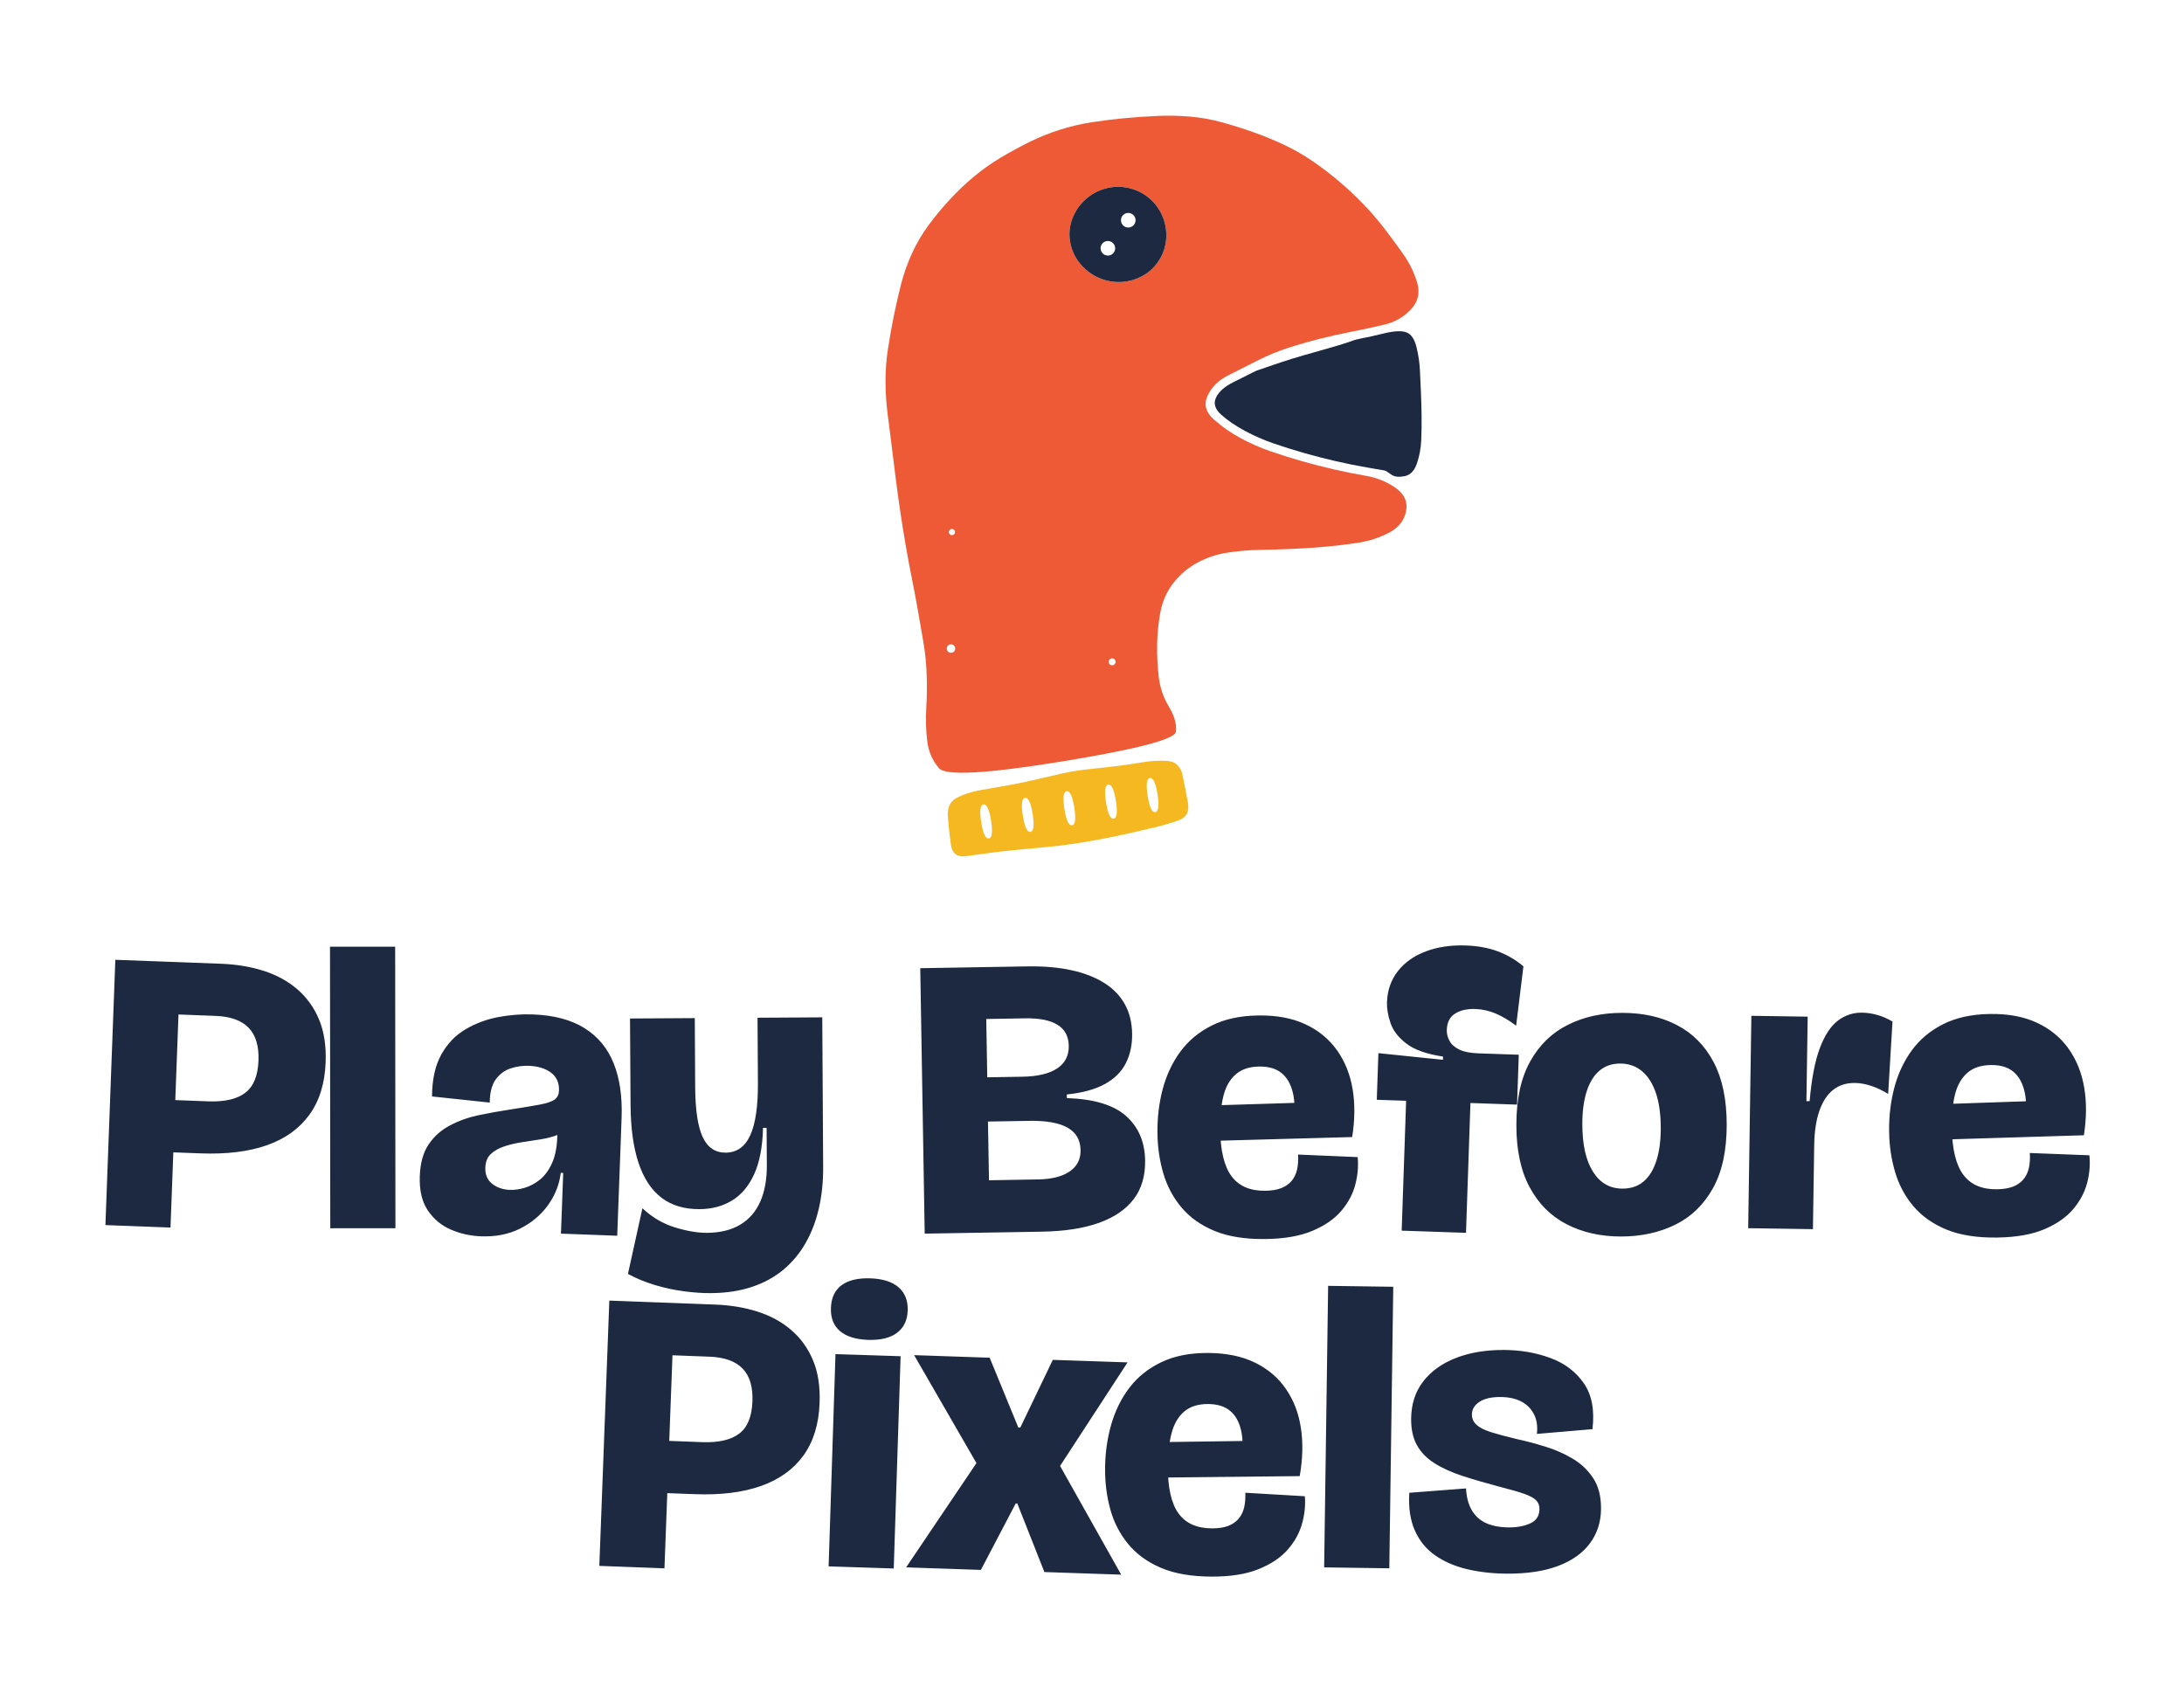
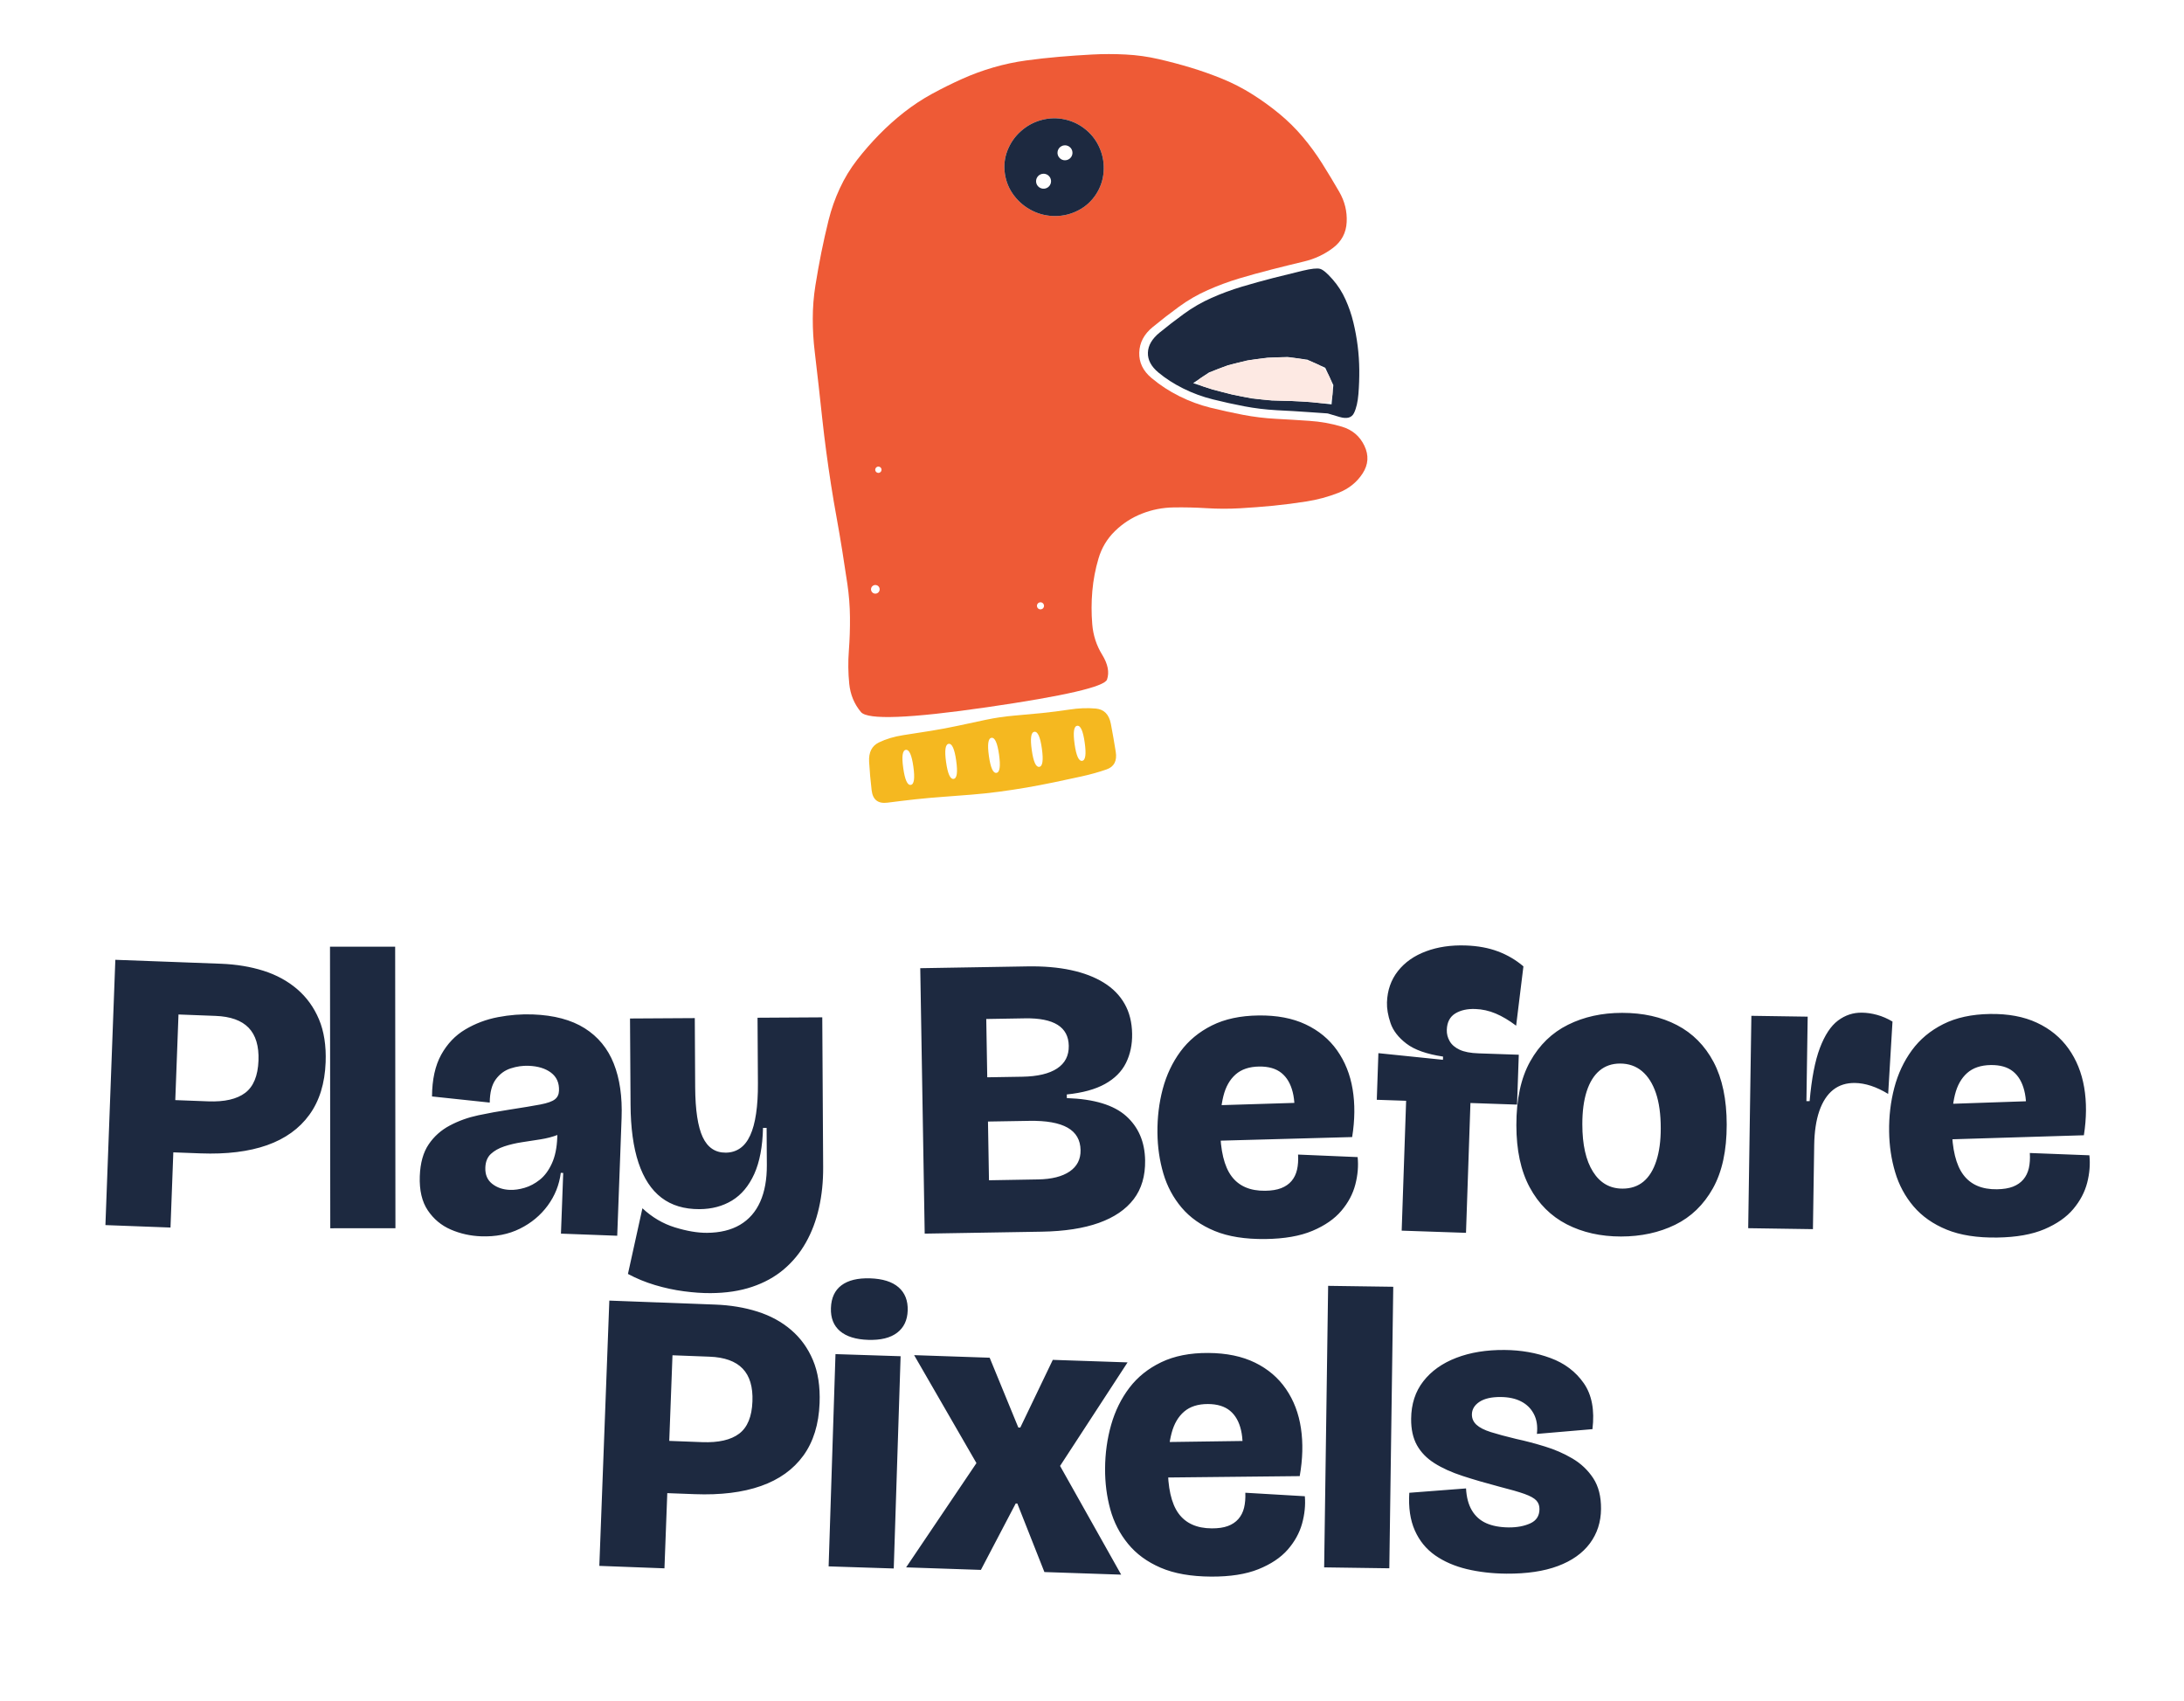
<svg xmlns="http://www.w3.org/2000/svg" viewBox="0 0 570.15 444" width="570.15" height="444" role="img" aria-label="Play Before Pixels">
-   <path fill="#EE5A36" d="M302.49 176.64Q302 172.4 302.08 168.1Q302.16 163.81 302.96 159.64Q303.77 155.48 306.33 152.17Q308.89 148.87 312.58 146.88Q316.28 144.89 320.48 144.25Q324.67 143.61 328.97 143.54Q333.27 143.47 337.55 143.28Q341.83 143.09 346.1 142.71Q350.37 142.32 354.63 141.67Q358.88 141.01 362.63 139.05Q366.37 137.08 367.07 133.41Q367.76 129.75 364.31 127.34Q360.86 124.94 356.61 124.21Q352.35 123.48 348.17 122.52Q343.98 121.55 339.86 120.38Q335.74 119.2 331.7 117.81Q327.66 116.42 323.88 114.38Q320.1 112.34 316.89 109.5Q313.69 106.67 315.26 103.28Q316.83 99.88 320.67 97.96Q324.51 96.04 328.35 94.09Q332.18 92.14 336.28 90.81Q340.37 89.49 344.55 88.44Q348.72 87.39 352.94 86.57Q357.16 85.74 361.33 84.76Q365.49 83.79 368.32 80.78Q371.15 77.77 369.96 73.79Q368.77 69.81 366.32 66.33Q363.88 62.86 361.28 59.49Q358.68 56.12 355.69 53.06Q352.71 49.99 349.43 47.22Q346.14 44.45 342.59 42.02Q339.04 39.59 335.14 37.76Q331.24 35.94 327.19 34.5Q323.14 33.06 319 31.93Q314.85 30.79 310.57 30.43Q306.29 30.07 302.01 30.27Q297.73 30.46 293.48 30.86Q289.23 31.26 285 31.91Q280.77 32.57 276.68 33.87Q272.58 35.17 268.73 37.07Q264.88 38.98 261.18 41.19Q257.48 43.4 254.18 46.16Q250.87 48.93 247.94 52.1Q245.01 55.26 242.44 58.74Q239.86 62.22 238.07 66.16Q236.27 70.1 235.21 74.27Q234.15 78.44 233.3 82.64Q232.46 86.83 231.81 91.08Q231.16 95.33 231.17 99.64Q231.19 103.94 231.74 108.2Q232.3 112.46 232.82 116.72Q233.34 120.98 233.88 125.24Q234.42 129.51 235.06 133.76Q235.69 138.01 236.42 142.24Q237.15 146.48 237.99 150.7Q238.84 154.91 239.59 159.15Q240.34 163.39 241.06 167.64Q241.78 171.89 241.92 176.2Q242.06 180.51 241.81 184.8Q241.56 189.09 242.04 193.29Q242.51 197.48 245.13 200.53Q247.75 203.58 277.24 198.77Q306.72 193.96 307 190.96Q307.27 187.96 305.12 184.42Q302.98 180.88 302.49 176.64ZM249.3 138.83Q249.31 138.89 249.3 138.95Q249.3 139.02 249.28 139.08Q249.27 139.14 249.25 139.2Q249.22 139.26 249.19 139.31Q249.16 139.36 249.12 139.41Q249.07 139.46 249.03 139.5Q248.98 139.54 248.93 139.57Q248.87 139.6 248.81 139.63Q248.76 139.65 248.69 139.67Q248.63 139.68 248.57 139.69Q248.51 139.69 248.45 139.69Q248.38 139.68 248.32 139.67Q248.26 139.65 248.2 139.63Q248.15 139.6 248.09 139.57Q248.04 139.54 247.99 139.5Q247.94 139.46 247.9 139.41Q247.86 139.36 247.83 139.31Q247.8 139.26 247.77 139.2Q247.75 139.14 247.73 139.08Q247.72 139.02 247.71 138.95Q247.71 138.89 247.71 138.83Q247.72 138.77 247.73 138.71Q247.75 138.64 247.77 138.59Q247.8 138.53 247.83 138.48Q247.86 138.42 247.9 138.37Q247.94 138.33 247.99 138.29Q248.04 138.24 248.09 138.21Q248.15 138.18 248.2 138.15Q248.26 138.13 248.32 138.12Q248.38 138.1 248.45 138.1Q248.51 138.09 248.57 138.1Q248.63 138.1 248.69 138.12Q248.76 138.13 248.81 138.15Q248.87 138.18 248.93 138.21Q248.98 138.24 249.03 138.29Q249.07 138.33 249.12 138.37Q249.16 138.42 249.19 138.48Q249.22 138.53 249.25 138.59Q249.27 138.64 249.28 138.71Q249.3 138.77 249.3 138.83ZM249.33 169.05Q249.35 169.13 249.36 169.22Q249.36 169.3 249.36 169.39Q249.35 169.48 249.33 169.56Q249.31 169.64 249.28 169.72Q249.24 169.8 249.2 169.88Q249.15 169.95 249.1 170.02Q249.04 170.08 248.98 170.14Q248.91 170.19 248.84 170.24Q248.76 170.28 248.68 170.32Q248.6 170.35 248.52 170.37Q248.44 170.39 248.35 170.4Q248.26 170.4 248.18 170.4Q248.09 170.39 248.01 170.37Q247.92 170.35 247.84 170.32Q247.76 170.28 247.69 170.24Q247.62 170.19 247.55 170.14Q247.49 170.08 247.43 170.02Q247.37 169.95 247.33 169.88Q247.28 169.8 247.25 169.72Q247.22 169.64 247.2 169.56Q247.18 169.48 247.17 169.39Q247.16 169.3 247.17 169.22Q247.18 169.13 247.2 169.05Q247.22 168.96 247.25 168.88Q247.28 168.81 247.33 168.73Q247.37 168.66 247.43 168.59Q247.49 168.53 247.55 168.47Q247.62 168.41 247.69 168.37Q247.76 168.32 247.84 168.29Q247.92 168.26 248.01 168.24Q248.09 168.22 248.18 168.21Q248.26 168.2 248.35 168.21Q248.44 168.22 248.52 168.24Q248.6 168.26 248.68 168.29Q248.76 168.32 248.84 168.37Q248.91 168.41 248.98 168.47Q249.04 168.53 249.1 168.59Q249.15 168.66 249.2 168.73Q249.24 168.81 249.28 168.88Q249.31 168.96 249.33 169.05ZM291.2 172.56Q291.21 172.63 291.22 172.7Q291.22 172.77 291.22 172.84Q291.21 172.91 291.2 172.98Q291.18 173.05 291.15 173.11Q291.12 173.18 291.09 173.24Q291.05 173.3 291.01 173.35Q290.96 173.4 290.91 173.45Q290.85 173.5 290.79 173.53Q290.73 173.57 290.67 173.6Q290.6 173.62 290.53 173.64Q290.46 173.66 290.39 173.66Q290.32 173.67 290.25 173.66Q290.18 173.66 290.11 173.64Q290.04 173.62 289.98 173.6Q289.91 173.57 289.85 173.53Q289.79 173.5 289.74 173.45Q289.69 173.4 289.64 173.35Q289.59 173.3 289.56 173.24Q289.52 173.18 289.49 173.11Q289.47 173.05 289.45 172.98Q289.43 172.91 289.43 172.84Q289.42 172.77 289.43 172.7Q289.43 172.63 289.45 172.56Q289.47 172.49 289.49 172.42Q289.52 172.36 289.56 172.3Q289.59 172.24 289.64 172.19Q289.69 172.13 289.74 172.09Q289.79 172.04 289.85 172Q289.91 171.97 289.98 171.94Q290.04 171.91 290.11 171.9Q290.18 171.88 290.25 171.87Q290.32 171.87 290.39 171.87Q290.46 171.88 290.53 171.9Q290.6 171.91 290.67 171.94Q290.73 171.97 290.79 172Q290.85 172.04 290.91 172.09Q290.96 172.13 291.01 172.19Q291.05 172.24 291.09 172.3Q291.12 172.36 291.15 172.42Q291.18 172.49 291.2 172.56ZM304.45 62.23Q304.25 65.33 302.57 67.97Q300.9 70.61 298.16 72.08Q295.42 73.55 292.35 73.62Q289.27 73.68 286.5 72.37Q283.73 71.05 281.81 68.63Q279.89 66.2 279.36 63.12Q278.83 60.04 279.92 57.13Q281.01 54.22 283.28 52.14Q285.54 50.07 288.48 49.24Q291.42 48.41 294.41 49.02Q297.4 49.63 299.79 51.55Q302.18 53.48 303.41 56.3Q304.64 59.13 304.45 62.23Z" />
-   <path fill="#1D2940" d="M366.66 124.31Q368.91 123.88 369.9 120.97Q370.89 118.05 371.02 114.99Q371.15 111.92 371.12 108.87Q371.08 105.81 370.96 102.75Q370.83 99.69 370.68 96.63Q370.53 93.56 369.77 90.54Q369.01 87.52 367.23 86.79Q365.45 86.05 361.56 86.97Q357.67 87.89 357.63 87.89Q357.59 87.9 355.7 88.27Q353.81 88.64 352.87 89.02Q351.93 89.39 348.99 90.27Q346.06 91.14 343.11 91.96Q340.16 92.77 337.23 93.67Q334.31 94.58 331.42 95.59Q328.54 96.6 328.22 96.69Q327.91 96.78 326.71 97.39Q325.51 98 325.5 98Q325.5 98 322 99.75Q318.5 101.5 317.44 103.81Q316.37 106.11 318.87 108.31Q321.37 110.52 324.96 112.46Q328.54 114.4 332.47 115.75Q336.4 117.1 340.46 118.26Q344.53 119.42 348.66 120.37Q352.79 121.33 357.01 122.05Q361.23 122.77 361.35 122.8Q361.47 122.82 361.58 122.86Q361.7 122.9 361.81 122.95Q361.92 123.01 362.02 123.07Q362.12 123.13 363.27 123.93Q364.41 124.73 366.66 124.31Z" />
-   <path fill="#F5B820" d="M252.29 223.48Q255.87 222.96 259.41 222.51Q262.94 222.06 266.49 221.75Q270.03 221.43 273.58 221.08Q277.12 220.74 280.64 220.21Q284.16 219.68 287.65 219.01Q291.15 218.34 294.63 217.56Q298.1 216.78 301.56 215.95Q305.01 215.12 307.87 214.06Q310.73 212.99 310.11 209.51Q309.48 206.03 308.74 202.45Q307.99 198.87 304.81 198.64Q301.64 198.41 298.12 199.01Q294.59 199.62 291.06 200.03Q287.52 200.45 283.98 200.82Q280.43 201.19 276.96 201.98Q273.49 202.77 270.03 203.58Q266.56 204.4 263.05 205.02Q259.55 205.65 256.04 206.25Q252.53 206.85 249.85 208.22Q247.17 209.58 247.45 213.21Q247.73 216.84 248.22 220.42Q248.71 224.01 252.29 223.48ZM256.15 214.63Q255.45 210.18 256.73 209.98Q258.01 209.78 258.72 214.22Q259.42 218.67 258.14 218.87Q256.85 219.07 256.15 214.63ZM267.02 212.91Q266.31 208.46 267.6 208.26Q268.88 208.06 269.58 212.5Q270.29 216.95 269 217.15Q267.72 217.35 267.02 212.91ZM277.88 211.19Q277.18 206.74 278.46 206.54Q279.74 206.34 280.45 210.78Q281.15 215.23 279.87 215.43Q278.58 215.63 277.88 211.19ZM290.73 213.71Q289.45 213.91 288.74 209.47Q288.04 205.02 289.32 204.82Q290.61 204.62 291.31 209.06Q292.02 213.5 290.73 213.71ZM301.6 211.99Q300.31 212.19 299.61 207.75Q298.91 203.3 300.19 203.1Q301.47 202.89 302.18 207.34Q302.88 211.78 301.6 211.99Z" />
-   <path fill="#1D2940" d="M303.41 56.3Q302.18 53.48 299.79 51.55Q297.4 49.63 294.41 49.02Q291.42 48.41 288.48 49.24Q285.54 50.07 283.28 52.14Q281.01 54.22 279.92 57.13Q278.83 60.04 279.36 63.12Q279.89 66.2 281.81 68.63Q283.73 71.05 286.5 72.37Q289.27 73.68 292.35 73.62Q295.42 73.55 298.16 72.08Q300.9 70.61 302.57 67.97Q304.25 65.33 304.45 62.23Q304.64 59.13 303.41 56.3ZM296.4 57.12Q296.42 57.19 296.43 57.27Q296.44 57.34 296.44 57.41Q296.44 57.49 296.44 57.56Q296.44 57.64 296.43 57.71Q296.42 57.79 296.4 57.86Q296.39 57.93 296.37 58Q296.35 58.08 296.32 58.15Q296.3 58.22 296.27 58.28Q296.23 58.35 296.2 58.42Q296.16 58.48 296.12 58.54Q296.08 58.61 296.03 58.66Q295.99 58.72 295.94 58.78Q295.88 58.83 295.83 58.88Q295.78 58.93 295.72 58.98Q295.66 59.03 295.6 59.07Q295.53 59.11 295.47 59.15Q295.4 59.18 295.34 59.21Q295.27 59.24 295.2 59.27Q295.13 59.3 295.06 59.32Q294.98 59.34 294.91 59.35Q294.84 59.37 294.76 59.37Q294.69 59.38 294.62 59.39Q294.54 59.39 294.47 59.39Q294.39 59.38 294.32 59.37Q294.24 59.37 294.17 59.35Q294.1 59.34 294.03 59.32Q293.95 59.3 293.88 59.27Q293.81 59.24 293.75 59.21Q293.68 59.18 293.61 59.15Q293.55 59.11 293.49 59.07Q293.42 59.03 293.37 58.98Q293.31 58.93 293.25 58.88Q293.2 58.83 293.15 58.78Q293.1 58.72 293.05 58.66Q293 58.61 292.96 58.54Q292.92 58.48 292.88 58.42Q292.85 58.35 292.82 58.28Q292.79 58.22 292.76 58.15Q292.73 58.08 292.71 58Q292.69 57.93 292.68 57.86Q292.66 57.79 292.66 57.71Q292.65 57.64 292.64 57.56Q292.64 57.49 292.64 57.41Q292.65 57.34 292.66 57.27Q292.66 57.19 292.68 57.12Q292.69 57.04 292.71 56.97Q292.73 56.9 292.76 56.83Q292.79 56.76 292.82 56.69Q292.85 56.63 292.88 56.56Q292.92 56.5 292.96 56.43Q293 56.37 293.05 56.31Q293.1 56.25 293.15 56.2Q293.2 56.15 293.25 56.09Q293.31 56.04 293.37 56Q293.42 55.95 293.49 55.91Q293.55 55.87 293.61 55.83Q293.68 55.8 293.75 55.76Q293.81 55.73 293.88 55.71Q293.95 55.68 294.03 55.66Q294.1 55.64 294.17 55.63Q294.24 55.61 294.32 55.6Q294.39 55.59 294.47 55.59Q294.54 55.59 294.62 55.59Q294.69 55.59 294.76 55.6Q294.84 55.61 294.91 55.63Q294.98 55.64 295.06 55.66Q295.13 55.68 295.2 55.71Q295.27 55.73 295.34 55.76Q295.4 55.8 295.47 55.83Q295.53 55.87 295.6 55.91Q295.66 55.95 295.72 56Q295.78 56.04 295.83 56.09Q295.88 56.15 295.94 56.2Q295.99 56.25 296.03 56.31Q296.08 56.37 296.12 56.43Q296.16 56.5 296.2 56.56Q296.23 56.63 296.27 56.69Q296.3 56.76 296.32 56.83Q296.35 56.9 296.37 56.97Q296.39 57.04 296.4 57.12ZM291.08 64.44Q291.1 64.51 291.11 64.59Q291.12 64.66 291.12 64.74Q291.12 64.81 291.12 64.89Q291.12 64.96 291.11 65.03Q291.1 65.11 291.08 65.18Q291.07 65.25 291.05 65.33Q291.03 65.4 291 65.47Q290.98 65.54 290.95 65.61Q290.91 65.67 290.88 65.74Q290.84 65.8 290.8 65.87Q290.76 65.93 290.71 65.99Q290.67 66.04 290.62 66.1Q290.56 66.15 290.51 66.21Q290.46 66.26 290.4 66.3Q290.34 66.35 290.28 66.39Q290.21 66.43 290.15 66.47Q290.08 66.5 290.02 66.54Q289.95 66.57 289.88 66.59Q289.81 66.62 289.74 66.64Q289.66 66.66 289.59 66.67Q289.52 66.69 289.44 66.7Q289.37 66.71 289.3 66.71Q289.22 66.71 289.15 66.71Q289.07 66.71 289 66.7Q288.92 66.69 288.85 66.67Q288.78 66.66 288.71 66.64Q288.63 66.62 288.56 66.59Q288.49 66.57 288.43 66.54Q288.36 66.5 288.29 66.47Q288.23 66.43 288.17 66.39Q288.1 66.35 288.05 66.3Q287.99 66.26 287.93 66.21Q287.88 66.15 287.83 66.1Q287.78 66.04 287.73 65.99Q287.68 65.93 287.64 65.87Q287.6 65.8 287.56 65.74Q287.53 65.67 287.5 65.61Q287.47 65.54 287.44 65.47Q287.41 65.4 287.39 65.33Q287.37 65.25 287.36 65.18Q287.34 65.11 287.34 65.03Q287.33 64.96 287.32 64.89Q287.32 64.81 287.32 64.74Q287.33 64.66 287.34 64.59Q287.34 64.51 287.36 64.44Q287.37 64.37 287.39 64.3Q287.41 64.22 287.44 64.15Q287.47 64.08 287.5 64.02Q287.53 63.95 287.56 63.88Q287.6 63.82 287.64 63.76Q287.68 63.69 287.73 63.64Q287.78 63.58 287.83 63.52Q287.88 63.47 287.93 63.42Q287.99 63.37 288.05 63.32Q288.1 63.27 288.17 63.23Q288.23 63.19 288.29 63.15Q288.36 63.12 288.43 63.09Q288.49 63.06 288.56 63.03Q288.63 63 288.71 62.98Q288.78 62.96 288.85 62.95Q288.92 62.93 289 62.93Q289.07 62.92 289.15 62.91Q289.22 62.91 289.3 62.91Q289.37 62.92 289.44 62.93Q289.52 62.93 289.59 62.95Q289.66 62.96 289.74 62.98Q289.81 63 289.88 63.03Q289.95 63.06 290.02 63.09Q290.08 63.12 290.15 63.15Q290.21 63.19 290.28 63.23Q290.34 63.27 290.4 63.32Q290.46 63.37 290.51 63.42Q290.56 63.47 290.62 63.52Q290.67 63.58 290.71 63.64Q290.76 63.69 290.8 63.76Q290.84 63.82 290.88 63.88Q290.91 63.95 290.95 64.02Q290.98 64.08 291 64.15Q291.03 64.22 291.05 64.3Q291.07 64.37 291.08 64.44Z" />
+   <path fill="#EE5A36" d="M285.14 162.94Q284.78 158.61 285.16 154.28Q285.54 149.95 286.77 145.8Q287.99 141.65 291.05 138.65Q294.12 135.65 298.09 134.09Q302.07 132.52 306.37 132.46Q310.68 132.39 315.03 132.66Q319.39 132.93 323.75 132.68Q328.1 132.43 332.44 132.01Q336.77 131.58 341.06 130.9Q345.35 130.23 349.4 128.65Q353.45 127.07 355.72 123.59Q357.98 120.11 356.18 116.35Q354.38 112.59 350.28 111.37Q346.18 110.15 341.81 109.86Q337.44 109.56 333.08 109.33Q328.73 109.1 324.46 108.28Q320.19 107.47 315.98 106.42Q311.77 105.37 307.88 103.43Q303.98 101.49 300.64 98.7Q297.29 95.91 297.41 92.03Q297.53 88.16 300.9 85.4Q304.26 82.63 307.79 80.06Q311.31 77.49 315.31 75.72Q319.31 73.95 323.49 72.69Q327.68 71.44 331.92 70.36Q336.15 69.28 340.39 68.27Q344.64 67.26 348 64.71Q351.36 62.16 351.56 57.98Q351.77 53.8 349.63 50.09Q347.49 46.38 345.19 42.72Q342.89 39.06 340.1 35.75Q337.31 32.44 333.94 29.67Q330.58 26.9 326.88 24.58Q323.18 22.25 319.13 20.59Q315.09 18.94 310.91 17.67Q306.73 16.41 302.47 15.43Q298.22 14.45 293.86 14.23Q289.49 14 285.15 14.23Q280.8 14.46 276.47 14.83Q272.15 15.2 267.84 15.79Q263.53 16.38 259.34 17.6Q255.15 18.81 251.17 20.6Q247.18 22.39 243.34 24.48Q239.5 26.58 236.05 29.28Q232.61 31.98 229.54 35.11Q226.47 38.24 223.77 41.71Q221.07 45.19 219.23 49.18Q217.38 53.17 216.32 57.42Q215.27 61.66 214.41 65.92Q213.56 70.19 212.87 74.5Q212.18 78.82 212.18 83.19Q212.17 87.56 212.7 91.89Q213.23 96.23 213.7 100.56Q214.17 104.89 214.65 109.23Q215.12 113.57 215.7 117.9Q216.28 122.23 216.95 126.54Q217.62 130.86 218.41 135.15Q219.19 139.45 219.88 143.77Q220.57 148.08 221.21 152.42Q221.85 156.75 221.89 161.13Q221.93 165.51 221.6 169.86Q221.27 174.22 221.7 178.48Q222.13 182.74 224.76 185.88Q227.4 189.01 257.71 184.61Q288.02 180.21 289 177.38Q289.97 174.55 287.73 170.91Q285.49 167.27 285.14 162.94ZM230.13 122.57Q230.13 122.64 230.12 122.7Q230.12 122.76 230.1 122.83Q230.09 122.89 230.06 122.95Q230.03 123.01 230 123.06Q229.97 123.12 229.92 123.16Q229.88 123.21 229.83 123.25Q229.78 123.29 229.73 123.33Q229.67 123.36 229.61 123.38Q229.55 123.41 229.49 123.42Q229.42 123.44 229.36 123.44Q229.3 123.44 229.23 123.44Q229.17 123.43 229.1 123.41Q229.04 123.4 228.98 123.37Q228.92 123.35 228.87 123.31Q228.82 123.28 228.77 123.24Q228.72 123.19 228.68 123.14Q228.64 123.09 228.6 123.04Q228.57 122.98 228.55 122.92Q228.52 122.86 228.51 122.8Q228.5 122.74 228.49 122.67Q228.49 122.61 228.49 122.54Q228.5 122.48 228.52 122.42Q228.53 122.35 228.56 122.3Q228.58 122.24 228.62 122.18Q228.65 122.13 228.7 122.08Q228.74 122.03 228.79 121.99Q228.84 121.95 228.89 121.92Q228.95 121.88 229.01 121.86Q229.07 121.84 229.13 121.82Q229.2 121.81 229.26 121.8Q229.32 121.8 229.39 121.81Q229.45 121.81 229.51 121.83Q229.58 121.85 229.64 121.87Q229.7 121.9 229.75 121.93Q229.8 121.97 229.85 122.01Q229.9 122.05 229.94 122.1Q229.98 122.15 230.02 122.21Q230.05 122.26 230.07 122.32Q230.1 122.38 230.11 122.44Q230.12 122.51 230.13 122.57ZM229.61 153.59Q229.63 153.68 229.64 153.77Q229.64 153.86 229.63 153.94Q229.62 154.03 229.6 154.12Q229.58 154.2 229.55 154.29Q229.51 154.37 229.46 154.44Q229.41 154.52 229.36 154.58Q229.3 154.65 229.23 154.71Q229.16 154.76 229.08 154.81Q229.01 154.85 228.93 154.88Q228.84 154.92 228.76 154.94Q228.67 154.96 228.58 154.96Q228.49 154.97 228.4 154.96Q228.32 154.95 228.23 154.93Q228.15 154.9 228.06 154.87Q227.98 154.83 227.91 154.79Q227.83 154.74 227.77 154.68Q227.7 154.62 227.64 154.55Q227.59 154.48 227.54 154.41Q227.5 154.33 227.47 154.25Q227.43 154.17 227.41 154.08Q227.39 153.99 227.39 153.91Q227.38 153.82 227.39 153.73Q227.4 153.64 227.42 153.55Q227.44 153.47 227.48 153.39Q227.52 153.31 227.56 153.23Q227.61 153.16 227.67 153.09Q227.73 153.02 227.8 152.97Q227.86 152.91 227.94 152.87Q228.02 152.82 228.1 152.79Q228.18 152.76 228.27 152.74Q228.36 152.72 228.44 152.71Q228.53 152.71 228.62 152.72Q228.71 152.72 228.79 152.75Q228.88 152.77 228.96 152.8Q229.04 152.84 229.12 152.89Q229.19 152.93 229.26 152.99Q229.33 153.05 229.38 153.12Q229.44 153.19 229.48 153.27Q229.53 153.34 229.56 153.42Q229.59 153.51 229.61 153.59ZM272.52 157.95Q272.54 158.02 272.55 158.09Q272.55 158.16 272.54 158.23Q272.54 158.31 272.52 158.38Q272.5 158.45 272.47 158.51Q272.44 158.58 272.4 158.64Q272.36 158.7 272.32 158.76Q272.27 158.81 272.21 158.86Q272.16 158.9 272.09 158.94Q272.03 158.98 271.96 159Q271.9 159.03 271.82 159.04Q271.75 159.06 271.68 159.06Q271.61 159.07 271.54 159.06Q271.47 159.06 271.39 159.04Q271.32 159.02 271.26 158.99Q271.19 158.96 271.13 158.92Q271.07 158.88 271.02 158.84Q270.96 158.79 270.91 158.73Q270.87 158.68 270.83 158.61Q270.8 158.55 270.77 158.48Q270.74 158.42 270.73 158.34Q270.71 158.27 270.71 158.2Q270.7 158.13 270.71 158.06Q270.72 157.98 270.73 157.91Q270.75 157.84 270.78 157.78Q270.81 157.71 270.85 157.65Q270.89 157.59 270.94 157.53Q270.98 157.48 271.04 157.43Q271.1 157.39 271.16 157.35Q271.22 157.31 271.29 157.29Q271.36 157.26 271.43 157.25Q271.5 157.23 271.57 157.23Q271.64 157.22 271.71 157.23Q271.79 157.24 271.86 157.25Q271.93 157.27 271.99 157.3Q272.06 157.33 272.12 157.37Q272.18 157.41 272.24 157.46Q272.29 157.5 272.34 157.56Q272.38 157.62 272.42 157.68Q272.46 157.74 272.48 157.81Q272.51 157.88 272.52 157.95ZM288.1 44.93Q287.85 48.11 286.08 50.79Q284.31 53.47 281.47 54.93Q278.64 56.39 275.48 56.4Q272.32 56.41 269.5 55.01Q266.68 53.61 264.75 51.09Q262.82 48.57 262.34 45.4Q261.85 42.23 263.02 39.25Q264.19 36.28 266.56 34.2Q268.92 32.11 271.95 31.31Q274.98 30.51 278.04 31.19Q281.1 31.87 283.52 33.89Q285.93 35.9 287.15 38.83Q288.36 41.75 288.1 44.93Z" />
+   <path fill="#1D2940" d="M354.63 102.82Q354.88 99.68 354.85 96.55Q354.82 93.41 354.43 90.3Q354.04 87.19 353.3 84.13Q352.56 81.07 351.26 78.19Q349.97 75.3 347.87 72.91Q345.78 70.52 344.65 70.19Q343.52 69.85 340.11 70.66Q336.69 71.47 332.49 72.54Q328.28 73.62 324.19 74.84Q320.09 76.07 316.27 77.77Q312.45 79.46 309.05 81.94Q305.65 84.42 302.7 86.84Q299.76 89.25 299.67 92.07Q299.58 94.88 302.4 97.23Q305.23 99.59 308.89 101.41Q312.56 103.24 316.62 104.25Q320.68 105.27 324.84 106.06Q329 106.85 333.28 107.08Q337.56 107.31 337.57 107.31Q337.59 107.31 341.96 107.6Q346.33 107.9 346.45 107.91Q346.58 107.93 346.7 107.95Q346.82 107.98 349.69 108.84Q352.56 109.69 353.47 107.82Q354.38 105.95 354.63 102.82ZM345.05 105.26Q342.5 104.95 339.87 104.81Q337.25 104.66 334.62 104.61Q331.99 104.55 331.99 104.55Q331.99 104.55 329.38 104.28Q326.77 104.01 326.77 104.01Q326.77 104.01 324.19 103.5Q321.61 102.99 321.61 102.99Q321.61 102.99 319.07 102.33Q316.52 101.68 316.52 101.68Q316.52 101.68 314.01 100.85Q311.49 100.02 311.49 100.02Q311.49 100.02 311.49 100.02Q311.49 100.02 311.49 100.02Q311.49 100.02 311.49 100.02Q311.49 100.02 311.49 100.02Q311.49 100.02 311.49 100.02Q311.49 100.02 311.49 100.02Q311.49 100.02 311.49 100.02Q311.48 100.02 311.48 100.02Q311.48 100.02 311.48 100.02Q311.48 100.02 311.48 100.02Q311.48 100.02 311.48 100.02Q311.48 100.02 311.48 100.01Q311.48 100.01 311.48 100.01Q311.48 100.01 311.48 100.01Q311.48 100.01 311.48 100.01Q311.48 100.01 311.48 100.01Q311.48 100.01 311.48 100.01Q311.48 100.01 311.49 100.01Q311.49 100.01 311.49 100.01Q311.49 100.01 311.49 100.01Q311.49 100.01 311.49 100.01Q311.49 100.01 311.49 100.01Q311.49 100.01 313.55 98.62Q315.61 97.23 315.61 97.23Q315.61 97.23 315.61 97.23Q315.61 97.23 318.08 96.28Q320.55 95.34 320.55 95.34Q320.55 95.34 323.11 94.71Q325.66 94.07 325.66 94.07Q325.66 94.07 328.26 93.72Q330.86 93.37 330.86 93.37Q330.86 93.37 333.47 93.28Q336.08 93.18 336.09 93.18Q336.09 93.18 336.09 93.18Q336.09 93.18 338.68 93.53Q341.27 93.88 341.27 93.88Q341.28 93.88 341.28 93.88Q341.28 93.88 341.28 93.88Q341.28 93.88 343.62 94.94Q345.97 96 345.97 96Q345.97 96 345.97 96Q345.97 96 345.97 96Q345.97 96 345.97 96Q345.97 96 345.97 96Q345.97 96 345.97 96Q345.97 96 345.97 96Q345.97 96 347.02 98.27Q348.08 100.53 348.08 100.53Q348.08 100.53 348.08 100.53Q348.08 100.54 348.08 100.54Q348.08 100.54 348.08 100.54Q348.08 100.54 348.08 100.54Q348.08 100.54 347.85 103.04Q347.62 105.55 347.62 105.55Q347.62 105.55 347.62 105.55Q347.62 105.55 347.62 105.55Q347.62 105.55 347.62 105.55Q347.62 105.55 347.62 105.55Q347.62 105.55 347.61 105.55Q347.61 105.56 347.61 105.56Q347.61 105.56 347.61 105.56Q347.61 105.56 347.61 105.56Q347.61 105.56 347.61 105.56Q347.61 105.56 347.61 105.56Q347.61 105.56 347.61 105.56Q347.61 105.56 347.61 105.56Q347.61 105.56 347.61 105.56Q347.61 105.56 347.61 105.56Q347.61 105.56 347.61 105.56Q347.61 105.56 345.05 105.26Z" />
+   <path fill="#F5B820" d="M231.68 209.53Q235.36 209.05 239 208.65Q242.63 208.26 246.28 208Q249.93 207.74 253.57 207.44Q257.21 207.15 260.83 206.67Q264.45 206.19 268.06 205.57Q271.66 204.94 275.24 204.2Q278.82 203.46 282.38 202.67Q285.95 201.88 288.9 200.84Q291.85 199.8 291.27 196.22Q290.7 192.64 290 188.95Q289.29 185.25 286.04 184.96Q282.78 184.67 279.15 185.23Q275.53 185.78 271.89 186.15Q268.25 186.51 264.61 186.82Q260.97 187.14 257.39 187.89Q253.81 188.64 250.24 189.42Q246.67 190.19 243.06 190.77Q239.44 191.35 235.83 191.9Q232.22 192.46 229.44 193.81Q226.67 195.16 226.89 198.89Q227.11 202.62 227.55 206.31Q227.99 210 231.68 209.53ZM235.8 200.5Q235.15 195.93 236.48 195.74Q237.8 195.56 238.44 200.13Q239.08 204.71 237.76 204.89Q236.44 205.08 235.8 200.5ZM246.98 198.93Q246.34 194.36 247.66 194.17Q248.98 193.99 249.62 198.56Q250.27 203.14 248.95 203.32Q247.62 203.51 246.98 198.93ZM258.16 197.36Q257.52 192.79 258.84 192.6Q260.16 192.41 260.81 196.99Q261.45 201.56 260.13 201.75Q258.81 201.94 258.16 197.36ZM271.31 200.18Q269.99 200.36 269.35 195.79Q268.7 191.21 270.03 191.03Q271.35 190.84 271.99 195.42Q272.63 199.99 271.31 200.18ZM282.5 198.61Q281.17 198.79 280.53 194.22Q279.89 189.64 281.21 189.46Q282.53 189.27 283.17 193.85Q283.82 198.42 282.5 198.61Z" />
+   <path fill="#FDE9E3" d="M345.05 105.25Q347.61 105.55 347.84 103.04Q348.07 100.54 347.01 98.27Q345.96 96.01 343.62 94.95Q341.27 93.89 338.68 93.54Q336.09 93.19 333.47 93.29Q330.86 93.38 328.26 93.73Q325.66 94.08 323.11 94.72Q320.56 95.35 318.09 96.29Q315.62 97.24 313.56 98.62Q311.49 100.01 314.01 100.84Q316.53 101.67 319.07 102.32Q321.61 102.98 324.19 103.49Q326.77 104 329.38 104.27Q331.99 104.54 334.62 104.6Q337.25 104.65 339.87 104.8Q342.5 104.94 345.05 105.25Z" />
+   <path fill="#1D2940" d="M287.15 38.83Q285.93 35.9 283.52 33.89Q281.1 31.87 278.04 31.19Q274.98 30.51 271.95 31.31Q268.92 32.11 266.56 34.2Q264.19 36.28 263.02 39.25Q261.85 42.23 262.34 45.4Q262.82 48.57 264.75 51.09Q266.68 53.61 269.5 55.01Q272.32 56.41 275.48 56.4Q278.64 56.39 281.47 54.93Q284.31 53.47 286.08 50.79Q287.85 48.11 288.1 44.93Q288.36 41.75 287.15 38.83ZM279.94 39.54Q279.95 39.61 279.96 39.69Q279.97 39.77 279.97 39.84Q279.97 39.92 279.97 40Q279.96 40.07 279.95 40.15Q279.94 40.22 279.93 40.3Q279.91 40.37 279.89 40.45Q279.87 40.52 279.84 40.59Q279.81 40.66 279.78 40.73Q279.74 40.8 279.71 40.87Q279.67 40.93 279.62 41Q279.58 41.06 279.53 41.12Q279.48 41.18 279.43 41.23Q279.38 41.29 279.32 41.34Q279.26 41.39 279.2 41.44Q279.14 41.48 279.08 41.52Q279.01 41.57 278.94 41.6Q278.88 41.64 278.81 41.67Q278.74 41.7 278.66 41.72Q278.59 41.75 278.52 41.77Q278.44 41.79 278.37 41.8Q278.29 41.82 278.22 41.82Q278.14 41.83 278.06 41.83Q277.99 41.84 277.91 41.83Q277.83 41.83 277.76 41.82Q277.68 41.81 277.61 41.79Q277.53 41.77 277.46 41.75Q277.39 41.73 277.31 41.7Q277.24 41.67 277.17 41.64Q277.11 41.61 277.04 41.57Q276.97 41.53 276.91 41.49Q276.85 41.44 276.79 41.39Q276.73 41.35 276.67 41.29Q276.62 41.24 276.57 41.18Q276.52 41.13 276.47 41.06Q276.42 41 276.38 40.94Q276.34 40.87 276.3 40.81Q276.27 40.74 276.24 40.67Q276.21 40.6 276.18 40.53Q276.16 40.45 276.14 40.38Q276.12 40.31 276.1 40.23Q276.09 40.16 276.08 40.08Q276.07 40 276.07 39.93Q276.07 39.85 276.08 39.77Q276.08 39.7 276.09 39.62Q276.1 39.55 276.12 39.47Q276.13 39.4 276.15 39.32Q276.18 39.25 276.2 39.18Q276.23 39.11 276.27 39.04Q276.3 38.97 276.34 38.9Q276.38 38.84 276.42 38.77Q276.46 38.71 276.51 38.65Q276.56 38.59 276.61 38.54Q276.67 38.48 276.72 38.43Q276.78 38.38 276.84 38.33Q276.9 38.29 276.97 38.25Q277.03 38.2 277.1 38.17Q277.17 38.13 277.24 38.1Q277.31 38.07 277.38 38.04Q277.45 38.02 277.53 38Q277.6 37.98 277.67 37.97Q277.75 37.95 277.83 37.95Q277.9 37.94 277.98 37.94Q278.06 37.93 278.13 37.94Q278.21 37.94 278.28 37.95Q278.36 37.96 278.43 37.98Q278.51 38 278.58 38.02Q278.66 38.04 278.73 38.07Q278.8 38.1 278.87 38.13Q278.94 38.16 279 38.2Q279.07 38.24 279.13 38.28Q279.2 38.33 279.25 38.38Q279.31 38.42 279.37 38.48Q279.42 38.53 279.48 38.59Q279.53 38.64 279.57 38.7Q279.62 38.77 279.66 38.83Q279.7 38.89 279.74 38.96Q279.77 39.03 279.81 39.1Q279.84 39.17 279.86 39.24Q279.89 39.31 279.91 39.39Q279.93 39.46 279.94 39.54ZM274.35 46.96Q274.36 47.03 274.37 47.11Q274.38 47.19 274.38 47.26Q274.38 47.34 274.38 47.42Q274.37 47.49 274.36 47.57Q274.35 47.64 274.33 47.72Q274.32 47.79 274.3 47.87Q274.27 47.94 274.25 48.01Q274.22 48.08 274.18 48.15Q274.15 48.22 274.11 48.29Q274.07 48.35 274.03 48.42Q273.99 48.48 273.94 48.54Q273.89 48.6 273.84 48.65Q273.78 48.71 273.73 48.76Q273.67 48.81 273.61 48.86Q273.55 48.9 273.48 48.95Q273.42 48.99 273.35 49.02Q273.28 49.06 273.21 49.09Q273.14 49.12 273.07 49.15Q273 49.17 272.93 49.19Q272.85 49.21 272.78 49.22Q272.7 49.24 272.62 49.25Q272.55 49.25 272.47 49.25Q272.39 49.26 272.32 49.25Q272.24 49.25 272.17 49.24Q272.09 49.23 272.02 49.21Q271.94 49.19 271.87 49.17Q271.79 49.15 271.72 49.12Q271.65 49.09 271.58 49.06Q271.51 49.03 271.45 48.99Q271.38 48.95 271.32 48.91Q271.26 48.86 271.2 48.82Q271.14 48.77 271.08 48.71Q271.03 48.66 270.97 48.6Q270.92 48.55 270.88 48.49Q270.83 48.42 270.79 48.36Q270.75 48.3 270.71 48.23Q270.68 48.16 270.64 48.09Q270.61 48.02 270.59 47.95Q270.56 47.88 270.54 47.8Q270.52 47.73 270.51 47.65Q270.5 47.58 270.49 47.5Q270.48 47.42 270.48 47.35Q270.48 47.27 270.48 47.2Q270.49 47.12 270.5 47.04Q270.51 46.97 270.52 46.89Q270.54 46.82 270.56 46.74Q270.58 46.67 270.61 46.6Q270.64 46.53 270.67 46.46Q270.71 46.39 270.75 46.32Q270.78 46.26 270.83 46.19Q270.87 46.13 270.92 46.07Q270.97 46.01 271.02 45.96Q271.07 45.9 271.13 45.85Q271.19 45.8 271.25 45.75Q271.31 45.71 271.37 45.67Q271.44 45.63 271.51 45.59Q271.57 45.55 271.64 45.52Q271.71 45.49 271.79 45.47Q271.86 45.44 271.93 45.42Q272.01 45.4 272.08 45.39Q272.16 45.37 272.23 45.37Q272.31 45.36 272.39 45.36Q272.46 45.36 272.54 45.36Q272.62 45.36 272.69 45.37Q272.77 45.38 272.84 45.4Q272.92 45.42 272.99 45.44Q273.06 45.46 273.14 45.49Q273.21 45.52 273.28 45.55Q273.34 45.58 273.41 45.62Q273.48 45.66 273.54 45.7Q273.6 45.75 273.66 45.8Q273.72 45.84 273.78 45.9Q273.83 45.95 273.88 46.01Q273.93 46.07 273.98 46.13Q274.03 46.19 274.07 46.25Q274.11 46.32 274.15 46.38Q274.18 46.45 274.21 46.52Q274.24 46.59 274.27 46.66Q274.29 46.74 274.31 46.81Q274.33 46.88 274.35 46.96Z" />
  <path fill="#1D2940" d="M40.95 300.65 41.46 287.01 54.36 287.5Q60.76 287.74 64.01 285.28Q67.25 282.83 67.48 276.85Q67.69 271.18 64.91 268.29Q62.13 265.41 56.25 265.19L42.3 264.66L42.81 251.02L57.71 251.58Q63.69 251.81 68.78 253.41Q73.86 255.02 77.58 258.21Q81.3 261.4 83.27 266.09Q85.25 270.79 85.01 277.3Q84.7 285.59 80.76 291.01Q76.83 296.43 69.7 298.95Q62.56 301.46 52.38 301.08ZM27.52 319.8 30.11 250.55 47.11 251.18 44.51 320.44ZM86.22 320.63 86.15 247.13 103.16 247.12 103.23 320.62ZM125.61 322.73Q121.41 322.58 117.69 320.97Q113.97 319.36 111.68 315.96Q109.39 312.57 109.59 307.01Q109.78 301.87 111.9 298.74Q114.01 295.61 117.44 293.8Q120.87 291.98 124.89 291.13Q128.92 290.28 132.83 289.69Q138.32 288.84 141.07 288.32Q143.82 287.79 144.85 286.98Q145.88 286.18 145.93 284.71Q146.05 281.67 143.85 280.01Q141.65 278.35 137.98 278.22Q135.67 278.13 133.33 278.89Q130.99 279.64 129.44 281.74Q127.89 283.83 127.85 287.82L112.78 286.22Q112.82 279.6 115.18 275.32Q117.55 271.05 121.47 268.73Q125.39 266.4 129.99 265.52Q134.59 264.64 139.11 264.81Q147.4 265.12 152.63 268.41Q157.87 271.71 160.22 277.62Q162.58 283.54 162.27 291.83L161.91 301.7Q161.78 305.16 161.65 308.67Q161.52 312.19 161.39 315.65Q161.26 319.11 161.13 322.58L146.44 322.03Q146.58 318.25 146.73 314.37Q146.87 310.49 147.03 306.19L146.4 306.16Q145.8 310.87 142.98 314.71Q140.16 318.54 135.72 320.74Q131.28 322.94 125.61 322.73ZM133.1 310.61Q134.88 310.68 136.96 310.07Q139.03 309.46 140.92 307.96Q142.82 306.45 144.07 303.71Q145.33 300.98 145.48 296.88L145.58 294.37L148.42 294.16Q147.53 295.49 145.56 296.26Q143.59 297.02 141.16 297.41Q138.72 297.79 136.24 298.17Q133.76 298.55 131.63 299.26Q129.5 299.97 128.14 301.23Q126.78 302.5 126.7 304.8Q126.6 307.53 128.48 309.02Q130.37 310.51 133.1 310.61ZM185.48 337.56Q182.33 337.58 178.55 337.08Q174.76 336.58 170.98 335.45Q167.19 334.31 163.93 332.55L167.71 315.41Q171.51 318.96 176.19 320.4Q180.87 321.84 184.55 321.82Q189.69 321.79 193.2 319.72Q196.7 317.65 198.46 313.7Q200.22 309.76 200.19 304.09L200.13 294.43L199.19 294.43Q199.02 301.78 196.9 306.47Q194.77 311.15 191.11 313.38Q187.45 315.61 182.62 315.64Q176.63 315.67 172.68 312.65Q168.72 309.63 166.69 303.55Q164.66 297.47 164.61 288.34L164.47 265.87L181.38 265.77L181.48 283.83Q181.54 292.75 183.45 296.84Q185.37 300.92 189.46 300.89Q191.56 300.88 193.18 299.77Q194.8 298.66 195.84 296.39Q196.88 294.13 197.38 290.71Q197.89 287.3 197.86 282.78L197.76 265.67L214.66 265.57L214.89 304.63Q214.93 310.3 213.8 315.29Q212.68 320.29 210.39 324.34Q208.11 328.4 204.61 331.36Q201.11 334.32 196.34 335.92Q191.57 337.53 185.48 337.56ZM241.4 322.03 240.24 252.74 268.16 252.27Q274.57 252.16 279.58 253.24Q284.58 254.31 288.14 256.51Q291.69 258.7 293.58 262.03Q295.48 265.36 295.55 269.88Q295.62 274.07 293.95 277.46Q292.27 280.85 288.47 282.96Q284.68 285.07 278.49 285.7L278.51 286.65Q289.12 287 293.97 291.32Q298.82 295.65 298.94 302.9Q299.04 308.99 295.96 313.03Q292.88 317.07 286.88 319.22Q280.87 321.37 271.95 321.52ZM258.18 308.1 270.99 307.88Q276.34 307.79 279.25 305.8Q282.15 303.81 282.09 300.24Q282.03 296.25 278.69 294.36Q275.35 292.48 268.73 292.59L257.92 292.77ZM257.73 281.22 266.86 281.07Q272.85 280.97 275.96 278.92Q279.08 276.87 279.01 272.99Q278.95 269.31 276.09 267.52Q273.22 265.73 267.55 265.83L257.47 266ZM330.31 323.44Q322.43 323.53 317.11 321.34Q311.78 319.14 308.48 315.25Q305.18 311.35 303.7 306.32Q302.22 301.3 302.16 295.74Q302.09 289.75 303.54 284.27Q305 278.8 308.15 274.51Q311.31 270.22 316.37 267.69Q321.43 265.16 328.57 265.08Q335.71 264.99 340.83 267.4Q345.95 269.81 349.05 274.18Q352.15 278.56 353.11 284.32Q354.07 290.08 352.99 296.82L312.79 297.92L312.68 288.68L339.87 287.84L337.72 293.22Q338.3 288.38 337.47 285.08Q336.64 281.78 334.52 280.08Q332.4 278.37 328.73 278.41Q324.84 278.46 322.56 280.48Q320.27 282.5 319.37 286.14Q318.47 289.77 318.53 294.7Q318.63 303.21 321.51 307.06Q324.39 310.91 330.27 310.84Q332.79 310.81 334.46 310.16Q336.13 309.51 337.17 308.29Q338.2 307.07 338.6 305.34Q339 303.6 338.87 301.39L354.42 302.05Q354.78 305.51 353.82 309.2Q352.87 312.89 350.17 316.07Q347.48 319.25 342.62 321.3Q337.76 323.35 330.31 323.44ZM365.92 321.25 367.08 287.35 359.42 287.09 359.84 274.92 376.69 276.65 376.72 275.81Q370.35 274.86 367.17 272.44Q364 270.02 363 267.04Q362 264.06 362.08 261.65Q362.24 256.93 364.93 253.5Q367.62 250.07 372.25 248.34Q376.88 246.61 382.66 246.81Q387.38 246.97 391.06 248.36Q394.74 249.74 397.7 252.26L395.8 267.75Q393.04 265.66 390.45 264.57Q387.86 263.48 385.13 263.39Q381.99 263.28 379.89 264.57Q377.8 265.87 377.7 268.81Q377.64 270.38 378.44 271.77Q379.23 273.17 381.04 274.02Q382.85 274.87 386 274.97L396.49 275.33L396.04 288.35L383.87 287.93L382.71 321.82ZM423.18 322.78Q415.2 322.78 409 319.59Q402.8 316.39 399.33 309.93Q395.86 303.48 395.86 293.71Q395.85 283.53 399.47 277.07Q403.08 270.61 409.33 267.51Q415.57 264.4 423.45 264.4Q431.64 264.39 437.78 267.59Q443.93 270.79 447.35 277.24Q450.76 283.7 450.77 293.57Q450.78 303.75 447.16 310.21Q443.54 316.67 437.3 319.72Q431.05 322.77 423.18 322.78ZM423.59 310.28Q426.84 310.28 429.05 308.44Q431.25 306.6 432.4 303.03Q433.56 299.46 433.55 294.52Q433.55 289.06 432.29 285.34Q431.02 281.61 428.66 279.62Q426.29 277.63 422.93 277.63Q419.78 277.63 417.58 279.47Q415.38 281.31 414.22 284.88Q413.07 288.45 413.08 293.49Q413.08 301.47 415.87 305.88Q418.65 310.29 423.59 310.28ZM456.38 320.61 456.83 290.48 457.21 265.17 471.91 265.39 471.58 287.44 472.42 287.45Q473.18 278.64 475.09 273.58Q477.01 268.52 479.82 266.41Q482.64 264.29 486.1 264.35Q487.99 264.37 490.03 264.93Q492.07 265.49 494.05 266.67L492.92 285.56Q490.63 284.16 488.44 283.44Q486.25 282.73 484.25 282.7Q480.89 282.65 478.55 284.5Q476.22 286.36 474.95 290.01Q473.69 293.67 473.61 298.92L473.28 320.86ZM521.41 323.05Q513.54 323.17 508.2 320.99Q502.87 318.81 499.55 314.92Q496.24 311.03 494.75 306.01Q493.25 301 493.17 295.43Q493.08 289.45 494.52 283.96Q495.96 278.48 499.1 274.18Q502.24 269.88 507.3 267.34Q512.35 264.8 519.49 264.69Q526.63 264.58 531.76 266.98Q536.89 269.37 540 273.73Q543.11 278.1 544.09 283.86Q545.07 289.62 544.01 296.35L503.81 297.58L503.67 288.34L530.86 287.41L528.73 292.8Q529.29 287.96 528.45 284.67Q527.62 281.37 525.49 279.67Q523.36 277.97 519.69 278.02Q515.81 278.08 513.53 280.11Q511.25 282.14 510.35 285.78Q509.46 289.41 509.54 294.35Q509.66 302.85 512.56 306.69Q515.45 310.54 521.33 310.45Q523.85 310.41 525.52 309.76Q527.19 309.1 528.22 307.88Q529.25 306.66 529.65 304.92Q530.04 303.18 529.9 300.98L545.45 301.58Q545.82 305.04 544.88 308.73Q543.93 312.42 541.25 315.61Q538.57 318.8 533.72 320.87Q528.86 322.94 521.41 323.05ZM169.9 389.61 170.41 375.97 183.32 376.46Q189.72 376.7 192.96 374.25Q196.21 371.8 196.43 365.82Q196.65 360.15 193.87 357.26Q191.09 354.37 185.21 354.15L171.26 353.62L171.77 339.98L186.67 340.55Q192.65 340.77 197.74 342.38Q202.83 343.99 206.54 347.18Q210.26 350.37 212.23 355.06Q214.21 359.76 213.96 366.27Q213.65 374.56 209.72 379.98Q205.78 385.4 198.65 387.91Q191.51 390.43 181.34 390.04ZM156.46 408.76 159.07 339.51 176.07 340.15 173.46 409.4ZM216.32 408.89 218.11 353.48 235.11 354.03 233.32 409.44ZM226.63 349.76Q221.8 349.6 219.3 347.48Q216.79 345.35 216.92 341.46Q217.05 337.48 219.68 335.51Q222.32 333.55 227.15 333.7Q232.08 333.86 234.58 336.04Q237.09 338.23 236.96 342.11Q236.84 345.89 234.2 347.9Q231.56 349.92 226.63 349.76ZM236.55 409.15 254.91 381.93 238.64 353.75 258.36 354.42 265.84 372.64 266.36 372.65 274.84 354.98 294.36 355.64 276.74 382.67 292.69 411.05 272.65 410.37 265.58 392.48 265.16 392.47 256.07 409.81ZM316.17 411.56Q308.29 411.52 303 409.24Q297.71 406.96 294.48 403Q291.24 399.05 289.85 394Q288.46 388.95 288.49 383.39Q288.52 377.4 290.07 371.95Q291.62 366.5 294.84 362.26Q298.07 358.03 303.17 355.59Q308.28 353.14 315.42 353.18Q322.56 353.22 327.64 355.71Q332.72 358.2 335.74 362.63Q338.76 367.05 339.62 372.83Q340.49 378.61 339.3 385.33L299.08 385.75L299.13 376.51L326.33 376.13L324.09 381.47Q324.75 376.64 323.98 373.33Q323.21 370.02 321.12 368.28Q319.02 366.53 315.35 366.51Q311.46 366.5 309.14 368.48Q306.82 370.46 305.86 374.08Q304.9 377.7 304.87 382.63Q304.83 391.14 307.64 395.04Q310.46 398.94 316.34 398.97Q318.86 398.98 320.54 398.36Q322.22 397.74 323.28 396.53Q324.34 395.33 324.77 393.6Q325.19 391.87 325.1 389.67L340.64 390.58Q340.93 394.05 339.92 397.72Q338.9 401.39 336.16 404.53Q333.41 407.66 328.52 409.63Q323.62 411.6 316.17 411.56ZM345.68 409.15 346.72 335.66 363.72 335.9 362.69 409.39ZM393.25 410.79Q387.68 410.74 382.91 409.6Q378.15 408.45 374.65 406.01Q371.15 403.56 369.35 399.51Q367.55 395.45 367.91 389.68L382.72 388.54Q382.9 392.01 384.25 394.28Q385.6 396.55 388 397.62Q390.41 398.69 393.87 398.72Q397.13 398.74 399.5 397.66Q401.87 396.58 401.89 393.95Q401.91 392.59 401.07 391.69Q400.24 390.79 397.99 389.98Q395.74 389.18 391.44 388.09Q386.1 386.68 381.81 385.28Q377.51 383.88 374.48 381.96Q371.46 380.05 369.9 377.25Q368.35 374.45 368.39 370.36Q368.44 364.58 371.57 360.57Q374.7 356.55 380.18 354.45Q385.66 352.34 392.8 352.4Q399.2 352.45 404.75 354.5Q410.3 356.54 413.46 361.08Q416.62 365.62 415.72 373.07L401.22 374.31Q401.56 371.27 400.42 369.11Q399.29 366.95 397.09 365.83Q394.9 364.7 391.75 364.68Q388.18 364.65 386.22 365.94Q384.27 367.24 384.25 369.23Q384.24 370.81 385.44 371.92Q386.64 373.03 389.2 373.84Q391.77 374.65 395.85 375.63Q399.42 376.4 403.29 377.59Q407.17 378.77 410.51 380.74Q413.85 382.72 415.93 385.88Q418 389.05 417.96 393.88Q417.92 399.03 415.05 402.89Q412.18 406.75 406.7 408.8Q401.23 410.85 393.25 410.79Z" />
</svg>
